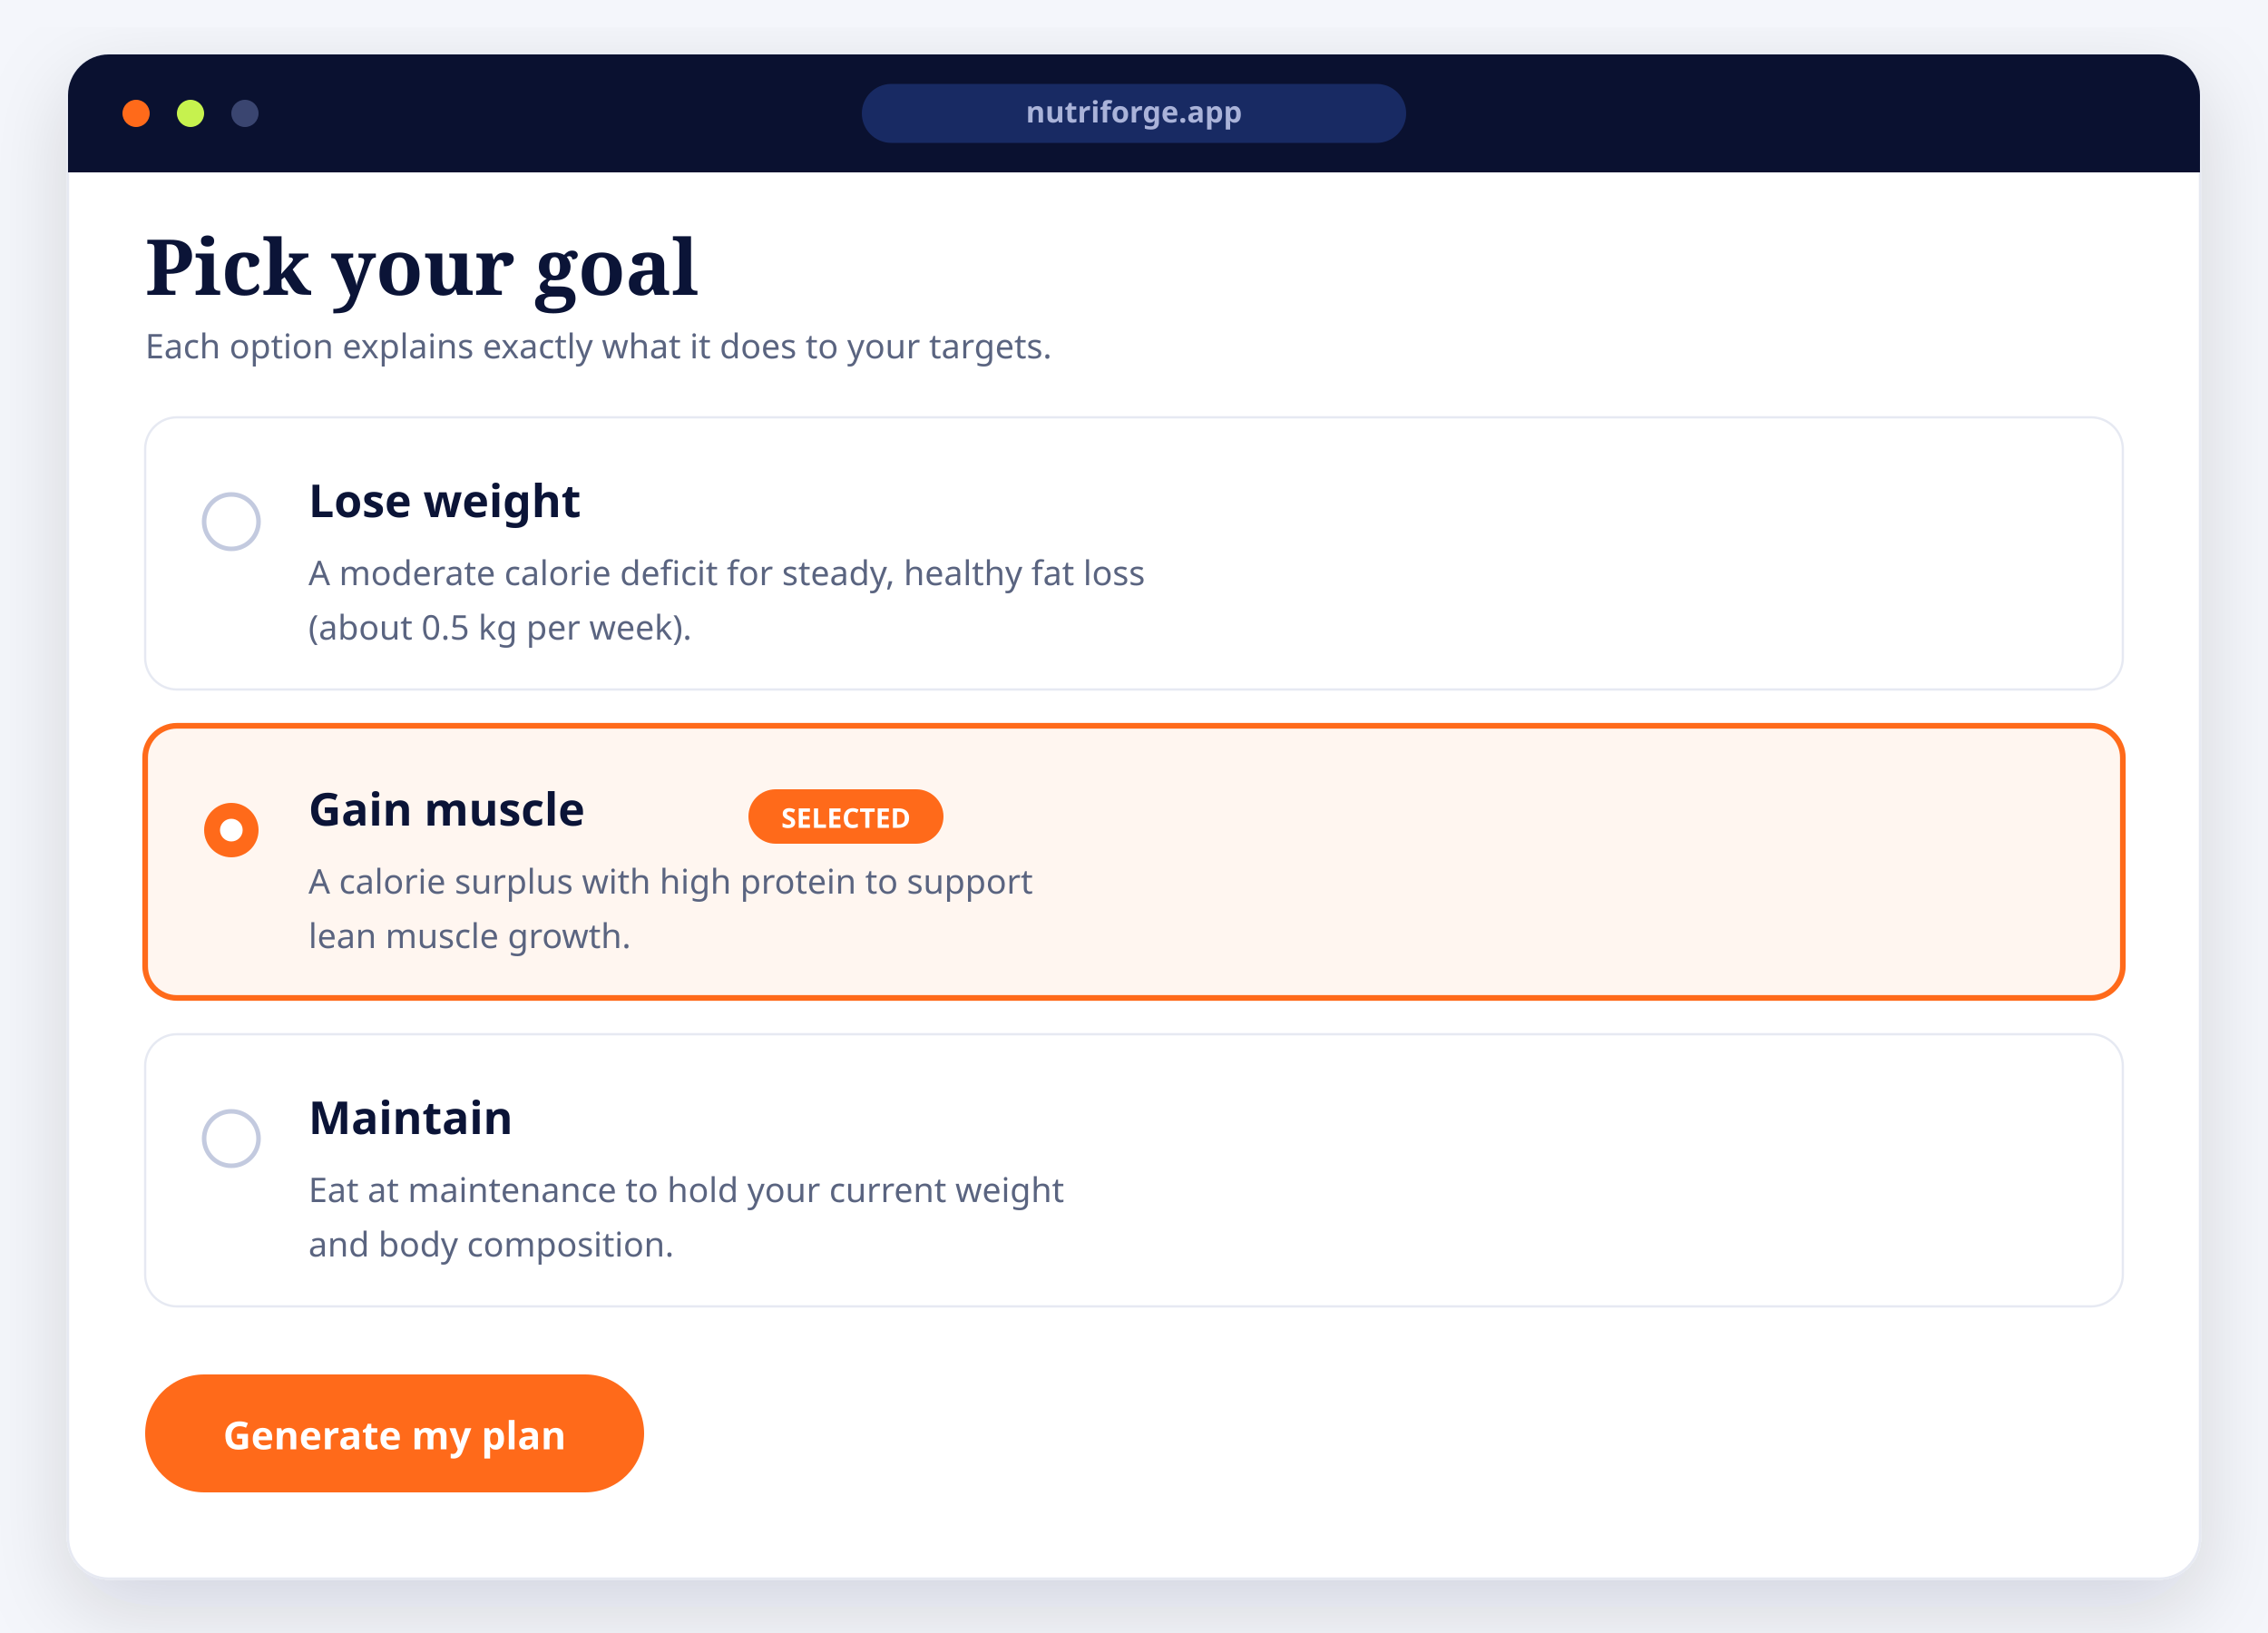
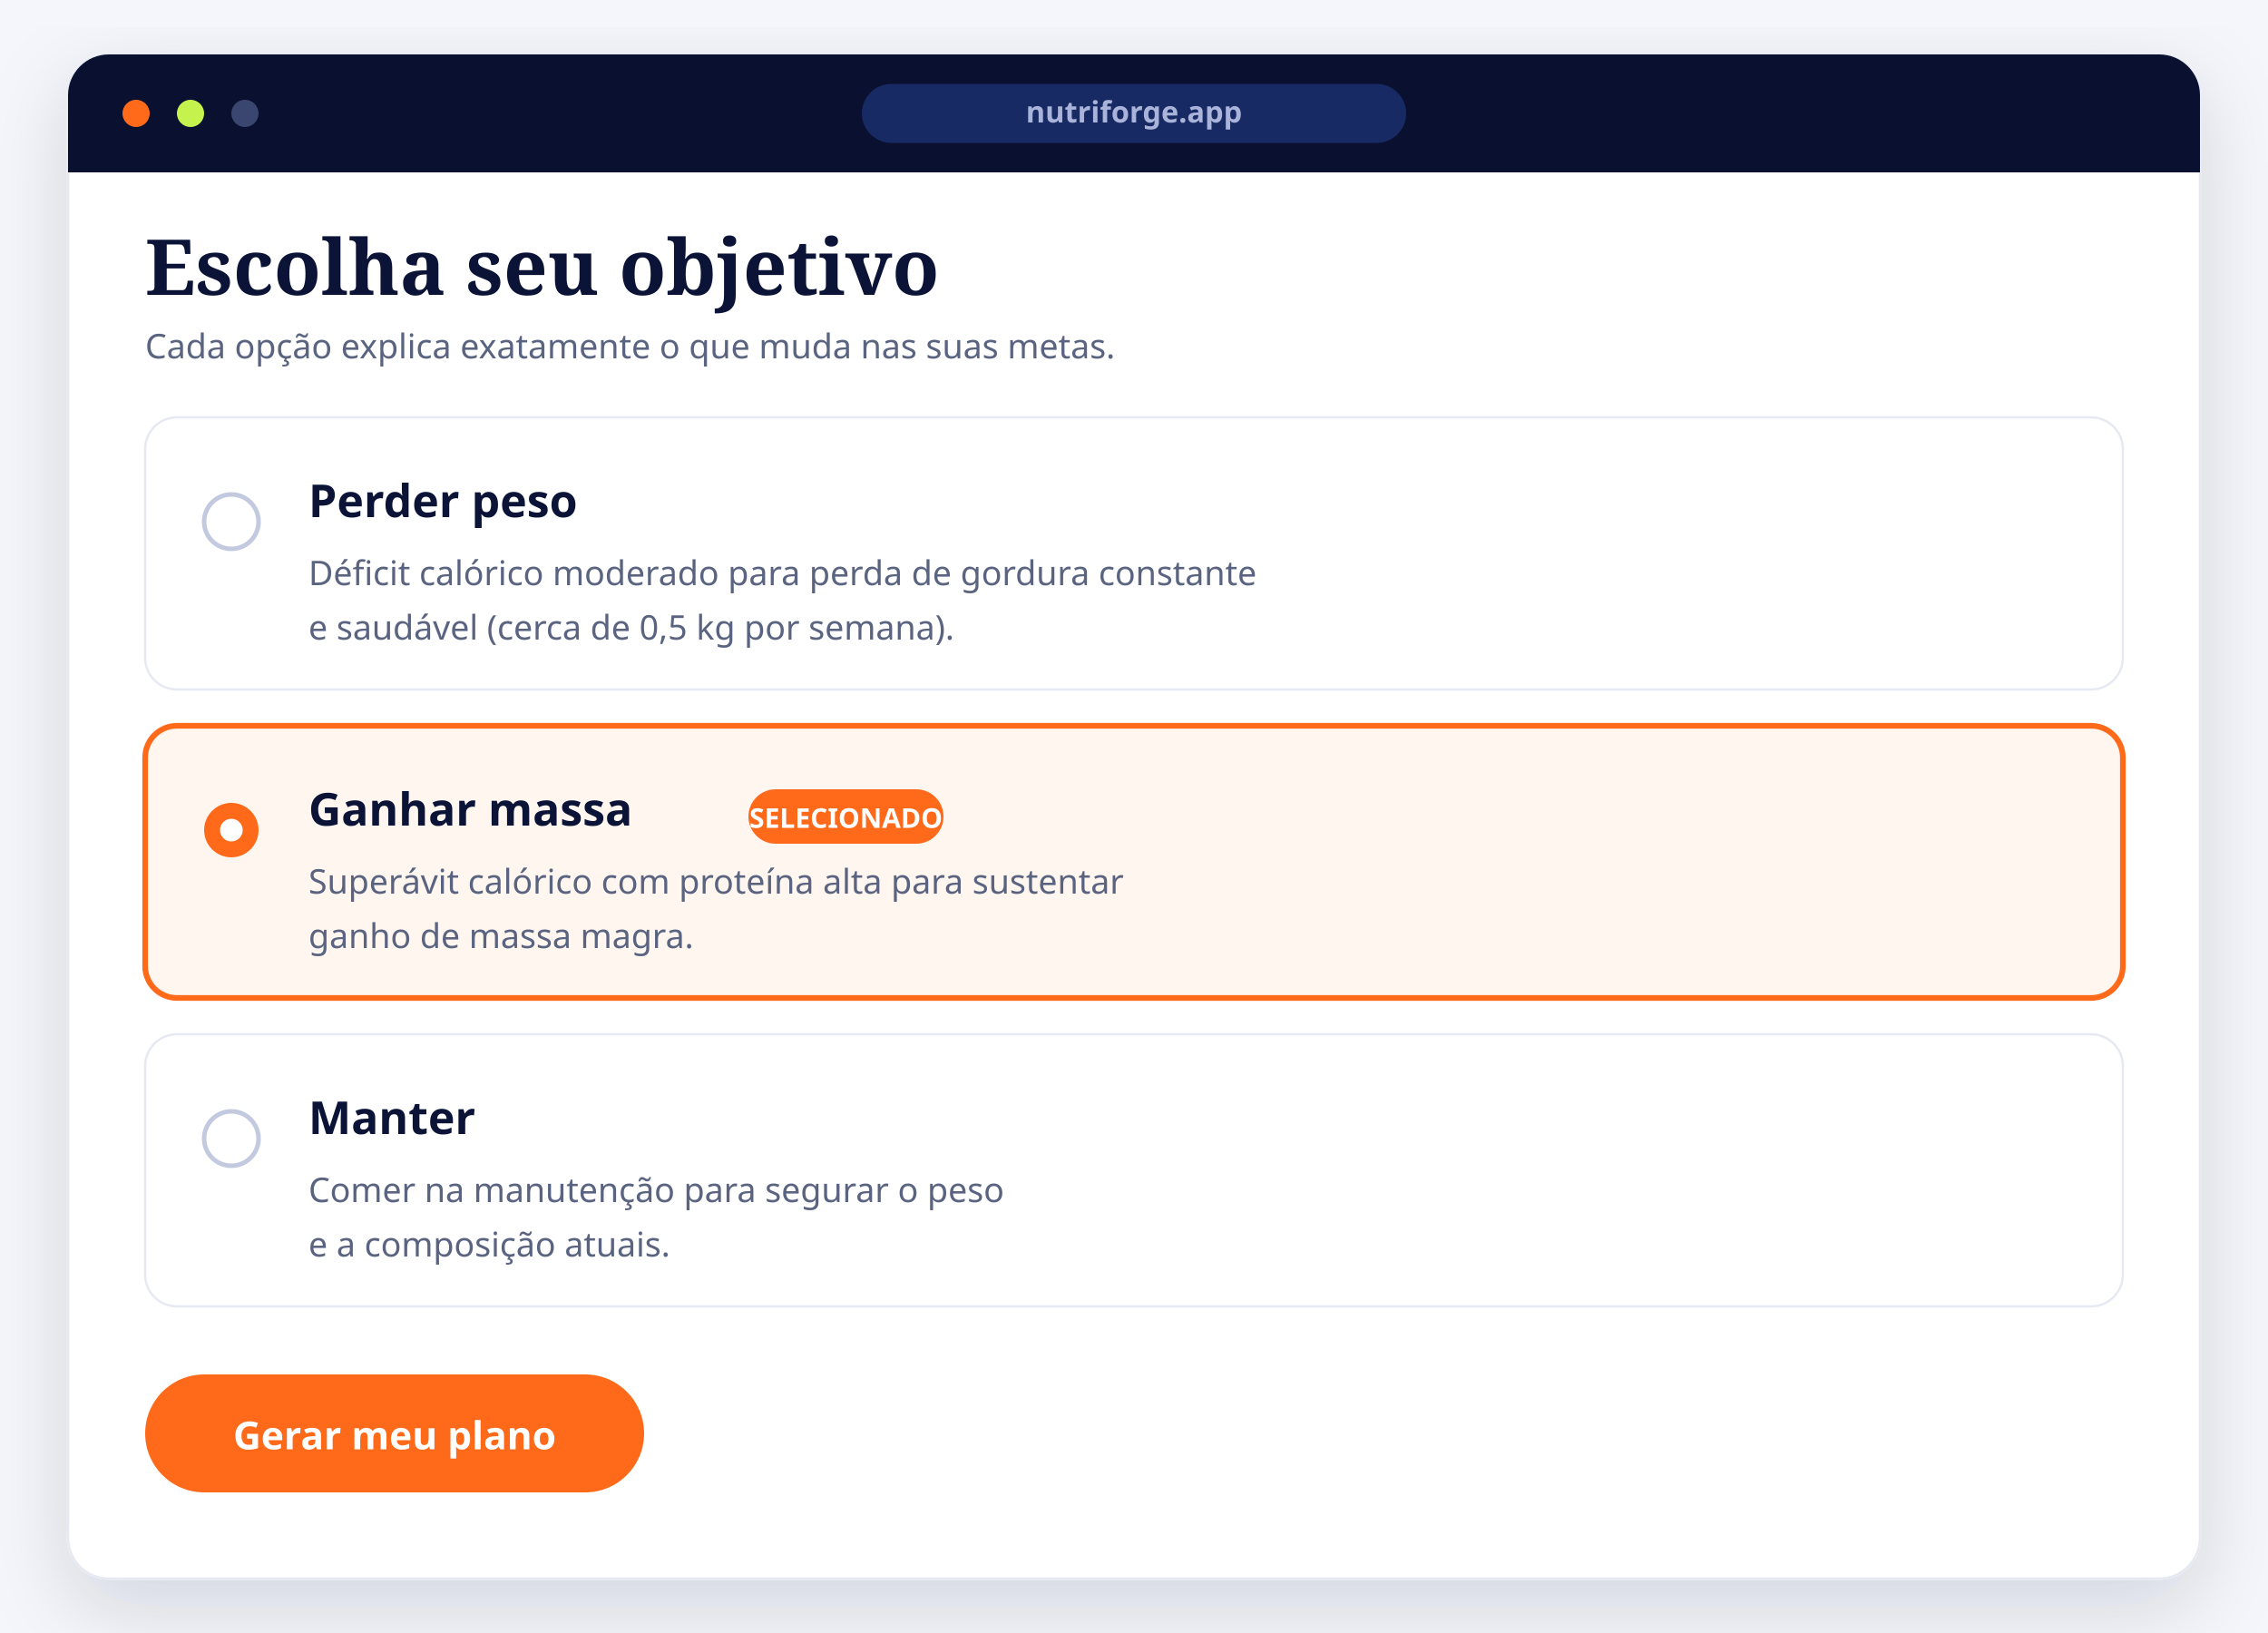
<svg xmlns="http://www.w3.org/2000/svg" viewBox="0 0 1000 720" font-family="'Manrope','Segoe UI',system-ui,sans-serif">
  <defs>
    <filter id="sh3" x="-20%" y="-20%" width="140%" height="140%">
      <feDropShadow dx="0" dy="12" stdDeviation="18" flood-color="#0b1437" flood-opacity="0.14" />
    </filter>
  </defs>
  <rect width="1000" height="720" fill="#f4f6fb" />
  <rect x="30" y="24" width="940" height="672" rx="18" fill="#ffffff" stroke="#e6e9f2" filter="url(#sh3)" />
  <path d="M 30,76 V 42 a18,18 0 0 1 18,-18 H 952 a18,18 0 0 1 18,18 V 76 Z" fill="#0a1130" />
  <circle cx="60" cy="50" r="6" fill="#ff6a1a" />
  <circle cx="84" cy="50" r="6" fill="#c6f24e" />
  <circle cx="108" cy="50" r="6" fill="#3a4570" />
  <rect x="380" y="37" width="240" height="26" rx="13" fill="#182a63" />
  <text x="500" y="54" text-anchor="middle" fill="#aab3d9" font-size="13" font-weight="600">nutriforge.app</text>
-   <text x="64" y="130" font-family="'Fraunces',Georgia,serif" font-size="34" font-weight="600" fill="#0b1437">Pick your goal</text>
-   <text x="64" y="158" font-size="15" fill="#5a6480">Each option explains exactly what it does to your targets.</text>
+   <text x="64" y="130" font-family="'Fraunces',Georgia,serif" font-size="34" font-weight="600" fill="#0b1437">Escolha seu objetivo</text>
+   <text x="64" y="158" font-size="15" fill="#5a6480">Cada opção explica exatamente o que muda nas suas metas.</text>
  <rect x="64" y="184" width="872" height="120" rx="14" fill="#ffffff" stroke="#e6e9f2" />
  <circle cx="102" cy="230" r="12" fill="none" stroke="#c3cadf" stroke-width="2" />
-   <text x="136" y="228" font-size="20" font-weight="700" fill="#0b1437">Lose weight</text>
-   <text x="136" y="258" font-size="15" fill="#5a6480">A moderate calorie deficit for steady, healthy fat loss</text>
-   <text x="136" y="282" font-size="15" fill="#5a6480">(about 0.5 kg per week).</text>
+   <text x="136" y="228" font-size="20" font-weight="700" fill="#0b1437">Perder peso</text>
+   <text x="136" y="258" font-size="15" fill="#5a6480">Déficit calórico moderado para perda de gordura constante</text>
+   <text x="136" y="282" font-size="15" fill="#5a6480">e saudável (cerca de 0,5 kg por semana).</text>
  <rect x="64" y="320" width="872" height="120" rx="14" fill="#fff6f0" stroke="#ff6a1a" stroke-width="2.5" />
  <circle cx="102" cy="366" r="12" fill="#ff6a1a" />
  <circle cx="102" cy="366" r="5" fill="#ffffff" />
-   <text x="136" y="364" font-size="20" font-weight="700" fill="#0b1437">Gain muscle</text>
+   <text x="136" y="364" font-size="20" font-weight="700" fill="#0b1437">Ganhar massa</text>
  <rect x="330" y="348" width="86" height="24" rx="12" fill="#ff6a1a" />
-   <text x="373" y="365" text-anchor="middle" font-size="12" font-weight="700" fill="#ffffff">SELECTED</text>
-   <text x="136" y="394" font-size="15" fill="#5a6480">A calorie surplus with high protein to support</text>
-   <text x="136" y="418" font-size="15" fill="#5a6480">lean muscle growth.</text>
+   <text x="373" y="365" text-anchor="middle" font-size="12" font-weight="700" fill="#ffffff">SELECIONADO</text>
+   <text x="136" y="394" font-size="15" fill="#5a6480">Superávit calórico com proteína alta para sustentar</text>
+   <text x="136" y="418" font-size="15" fill="#5a6480">ganho de massa magra.</text>
  <rect x="64" y="456" width="872" height="120" rx="14" fill="#ffffff" stroke="#e6e9f2" />
  <circle cx="102" cy="502" r="12" fill="none" stroke="#c3cadf" stroke-width="2" />
-   <text x="136" y="500" font-size="20" font-weight="700" fill="#0b1437">Maintain</text>
-   <text x="136" y="530" font-size="15" fill="#5a6480">Eat at maintenance to hold your current weight</text>
-   <text x="136" y="554" font-size="15" fill="#5a6480">and body composition.</text>
+   <text x="136" y="500" font-size="20" font-weight="700" fill="#0b1437">Manter</text>
+   <text x="136" y="530" font-size="15" fill="#5a6480">Comer na manutenção para segurar o peso</text>
+   <text x="136" y="554" font-size="15" fill="#5a6480">e a composição atuais.</text>
  <rect x="64" y="606" width="220" height="52" rx="26" fill="#ff6a1a" />
-   <text x="174" y="639" text-anchor="middle" font-size="17" font-weight="700" fill="#ffffff">Generate my plan</text>
+   <text x="174" y="639" text-anchor="middle" font-size="17" font-weight="700" fill="#ffffff">Gerar meu plano</text>
</svg>
